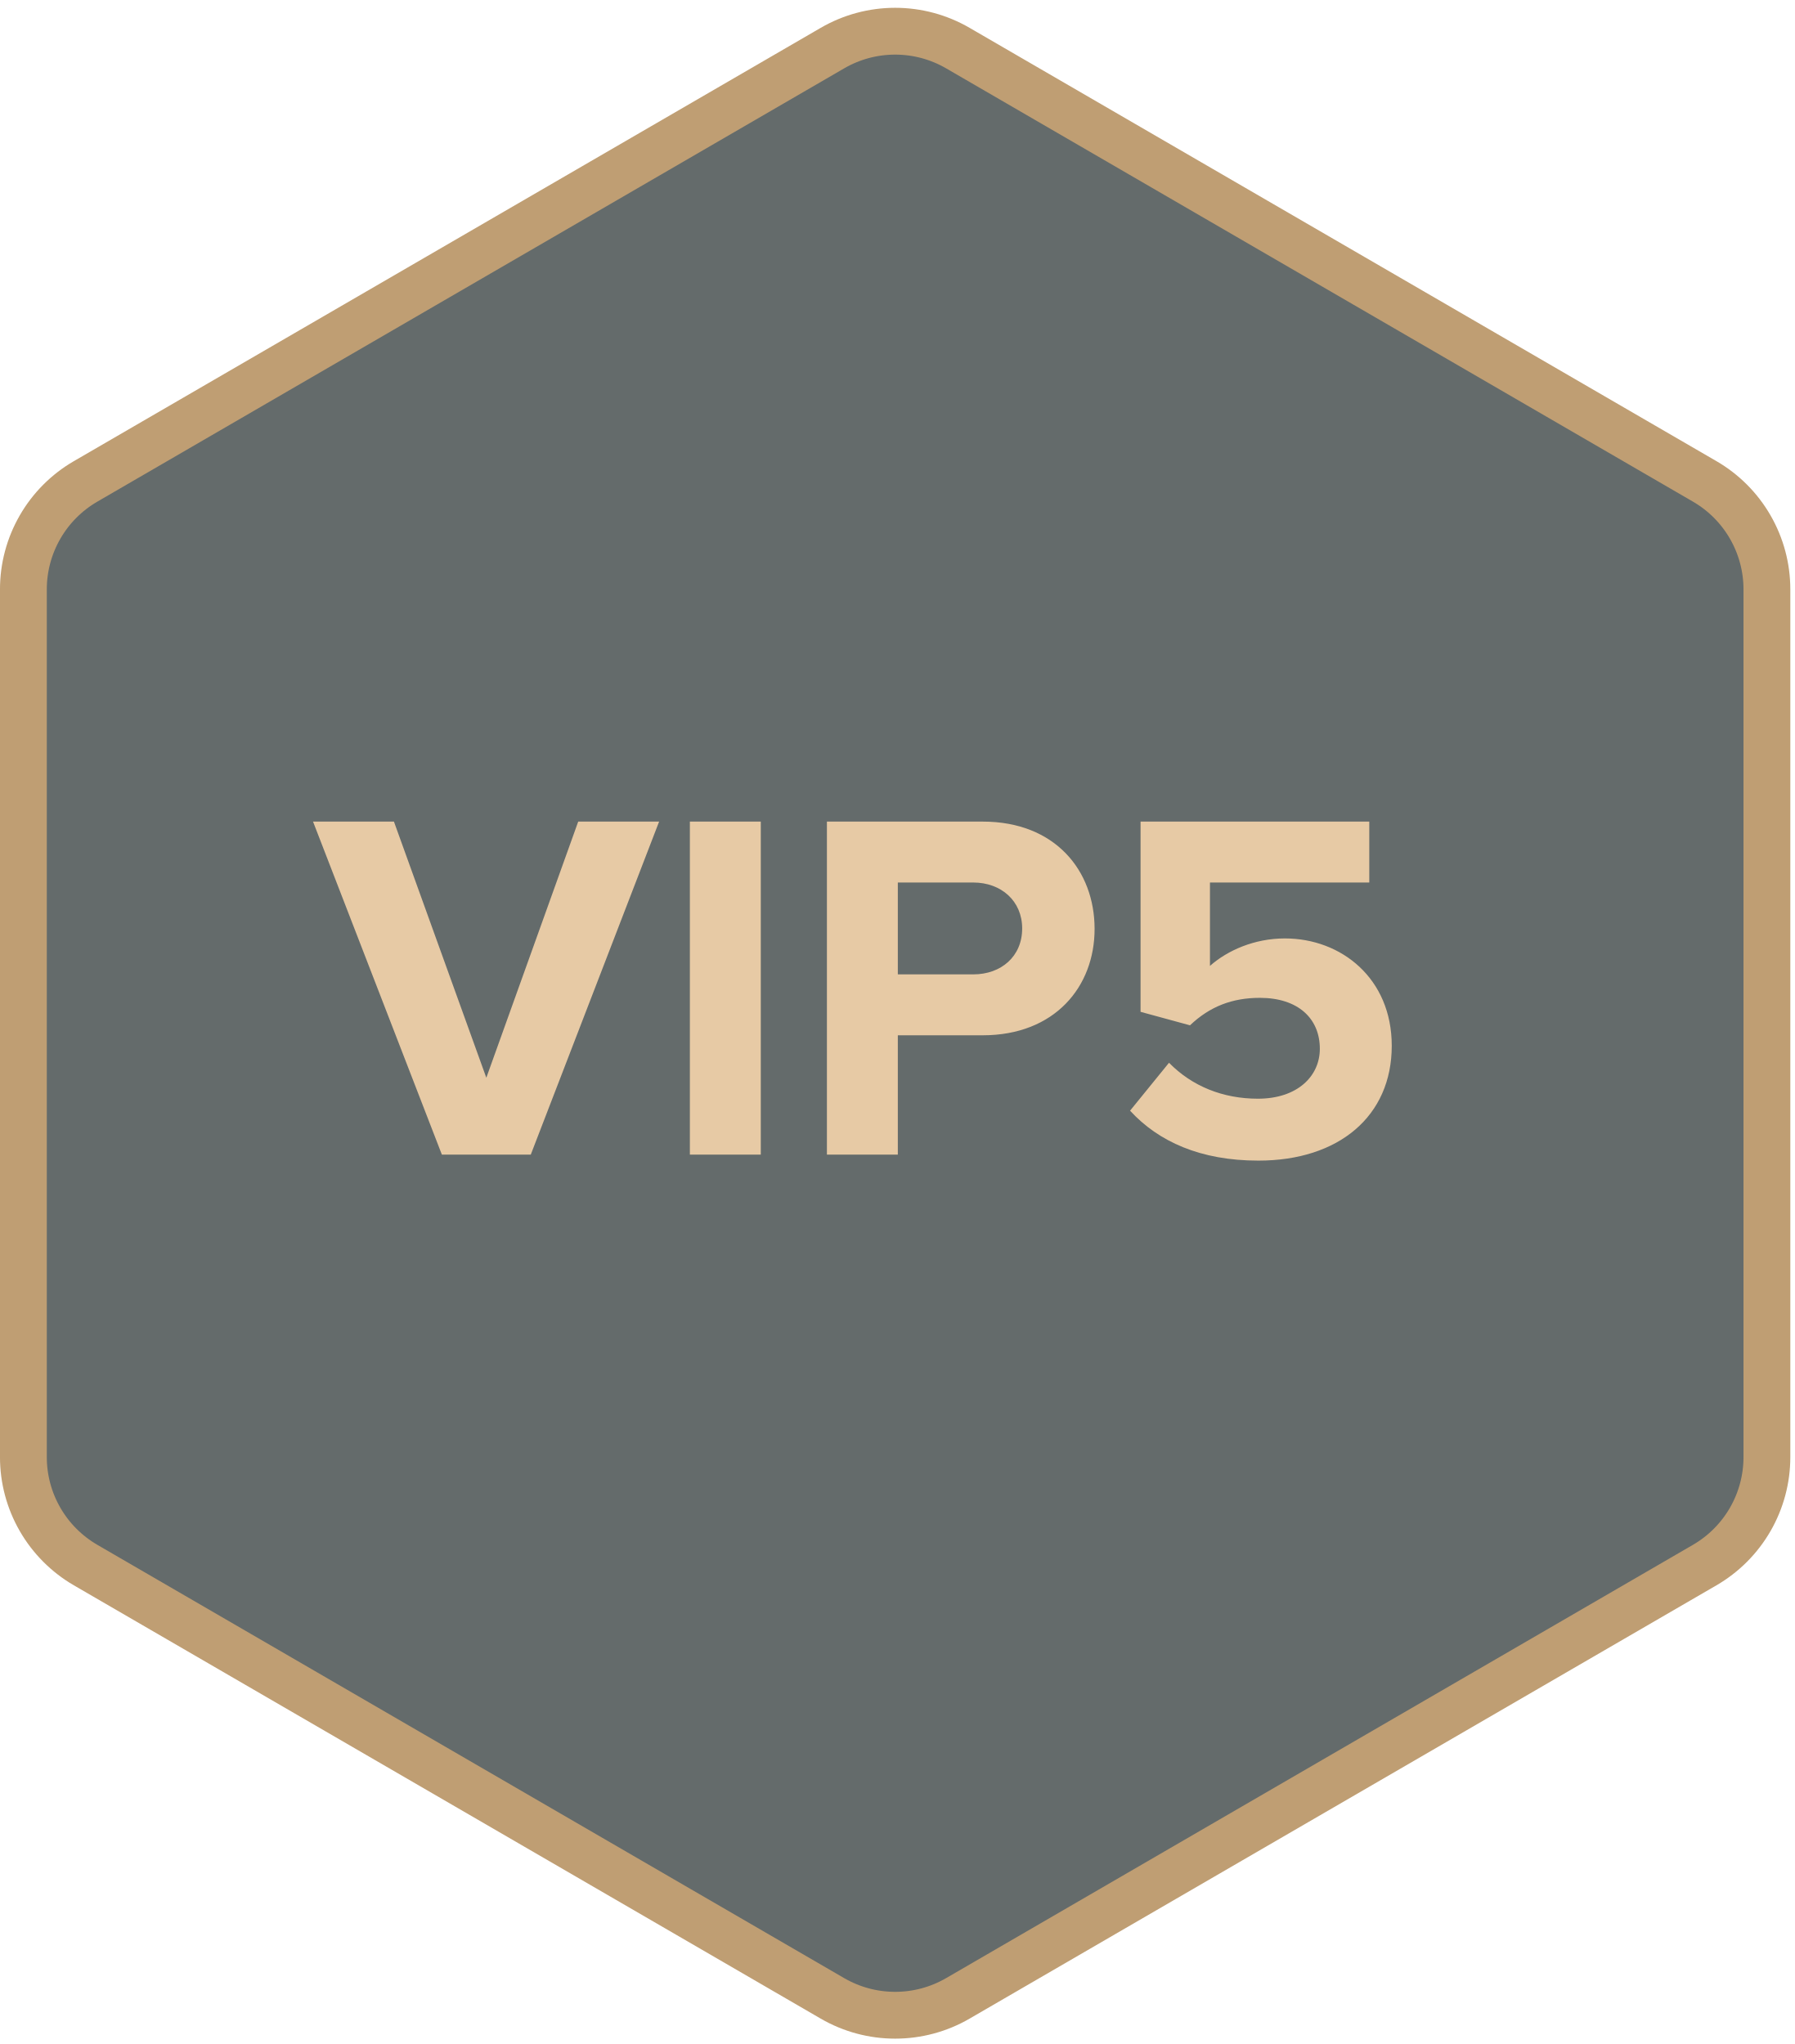
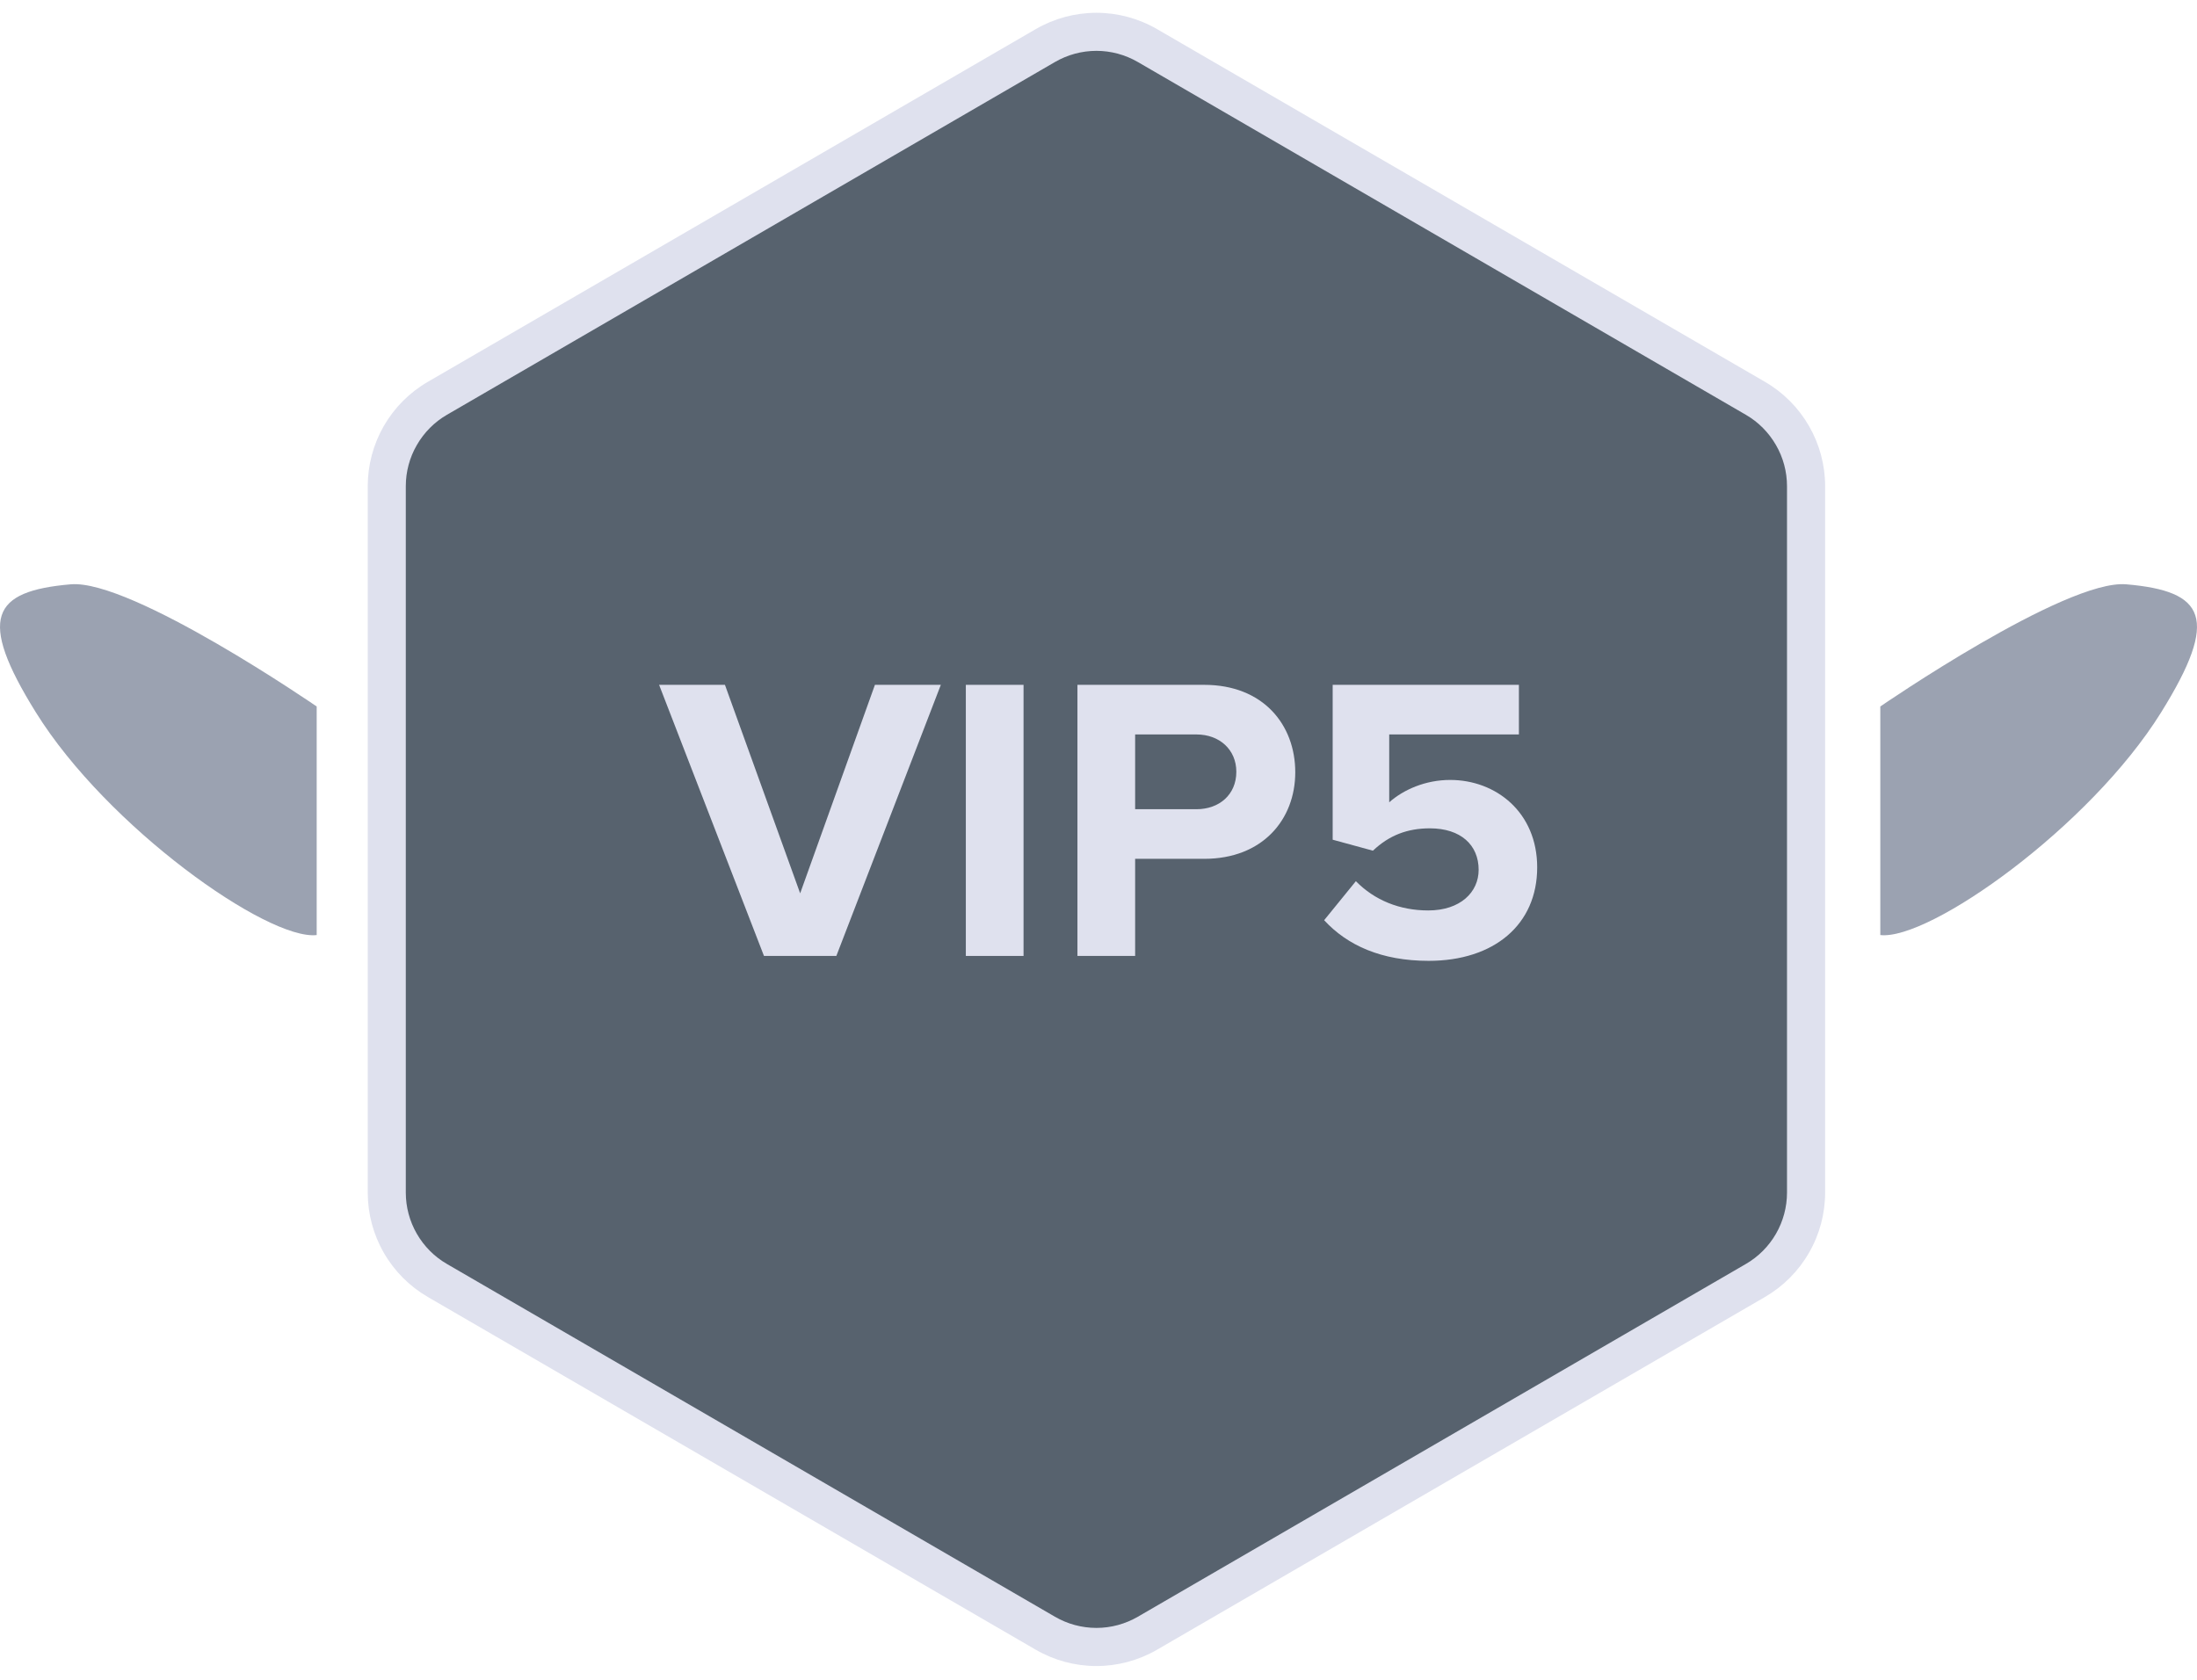
- <svg xmlns="http://www.w3.org/2000/svg" width="115" height="131" viewBox="0 0 115 131" fill="none">
-   <path d="M113.218 93.386C113.218 94.787 112.85 96.164 112.15 97.378C111.451 98.592 110.445 99.601 109.233 100.305L61.374 128.077C60.154 128.785 58.769 129.157 57.358 129.157C55.948 129.157 54.563 128.785 53.343 128.077L5.484 100.305C4.272 99.601 3.266 98.592 2.567 97.378C1.867 96.164 1.499 94.787 1.499 93.386V37.772C1.499 36.37 1.867 34.994 2.567 33.779C3.266 32.565 4.272 31.556 5.484 30.853L53.343 3.081C54.563 2.373 55.948 2 57.358 2C58.769 2 60.154 2.373 61.374 3.081L109.233 30.853C110.445 31.556 111.451 32.565 112.15 33.779C112.85 34.994 113.218 36.37 113.218 37.772V93.386Z" fill="#646B6B" stroke="#BF9E73" stroke-width="3" />
-   <path d="M28.314 74L20.058 52.656H25.242L31.162 69.072L37.05 52.656H42.234L34.01 74H28.314ZM44.205 74V52.656H48.749V74H44.205ZM52.986 74V52.656H62.97C67.61 52.656 70.138 55.792 70.138 59.536C70.138 63.248 67.578 66.352 62.97 66.352H57.53V74H52.986ZM65.498 59.504C65.498 57.744 64.154 56.56 62.362 56.56H57.53V62.448H62.362C64.154 62.448 65.498 61.296 65.498 59.504ZM72.411 71.184L74.907 68.112C76.379 69.616 78.363 70.416 80.603 70.416C83.131 70.416 84.571 68.976 84.571 67.216C84.571 65.264 83.163 63.952 80.731 63.952C78.971 63.952 77.531 64.496 76.251 65.712L73.083 64.848V52.656H87.739V56.56H77.531V61.904C78.651 60.912 80.379 60.144 82.331 60.144C85.947 60.144 89.179 62.704 89.179 67.024C89.179 71.536 85.787 74.384 80.635 74.384C76.923 74.384 74.235 73.168 72.411 71.184Z" fill="#E7CAA5" />
+ <svg xmlns="http://www.w3.org/2000/svg" width="34" height="26" viewBox="0 0 34 26" fill="none">
+   <path d="M4.901 10.935C4.901 10.935 2.037 8.964 1.095 9.044C-0.124 9.149 -0.356 9.561 0.555 11.026C1.659 12.802 4.142 14.558 4.901 14.473L4.901 10.935Z" fill="#9BA2B1" />
+   <path d="M29.099 10.935C29.099 10.935 31.963 8.964 32.905 9.044C34.124 9.149 34.356 9.561 33.445 11.026C32.341 12.802 29.858 14.558 29.099 14.473V10.935Z" fill="#9BA2B1" />
+   <path d="M27.95 18.459C27.95 18.735 27.877 19.005 27.74 19.244C27.602 19.483 27.405 19.681 27.166 19.819L17.757 25.279C17.517 25.419 17.245 25.492 16.968 25.492C16.69 25.492 16.418 25.419 16.178 25.279L6.769 19.819C6.531 19.681 6.333 19.483 6.195 19.244C6.058 19.005 5.986 18.735 5.986 18.459V7.525C5.986 7.25 6.058 6.979 6.195 6.74C6.333 6.502 6.531 6.303 6.769 6.165L16.178 0.705C16.418 0.566 16.69 0.492 16.968 0.492C17.245 0.492 17.517 0.566 17.757 0.705L27.166 6.165C27.405 6.303 27.602 6.502 27.74 6.74C27.877 6.979 27.95 7.25 27.95 7.525V18.459Z" fill="#57626E" />
+   <path fill-rule="evenodd" clip-rule="evenodd" d="M16.326 0.96C16.326 0.96 16.326 0.96 16.326 0.96L6.917 6.42C6.723 6.532 6.563 6.694 6.451 6.888C6.339 7.081 6.28 7.301 6.28 7.525C6.28 7.525 6.28 7.525 6.28 7.525V18.459C6.28 18.683 6.339 18.903 6.451 19.097C6.563 19.291 6.723 19.452 6.917 19.564L16.326 25.024C16.521 25.137 16.742 25.197 16.968 25.197C17.193 25.197 17.414 25.137 17.609 25.024L27.018 19.564C27.212 19.452 27.372 19.291 27.484 19.097C27.596 18.903 27.655 18.683 27.655 18.459V7.525C27.655 7.301 27.596 7.081 27.484 6.888C27.372 6.694 27.212 6.532 27.018 6.42L17.609 0.96C17.609 0.96 17.609 0.96 17.609 0.96C17.414 0.847 17.193 0.787 16.968 0.787C16.742 0.787 16.521 0.847 16.326 0.96ZM16.03 0.45C16.315 0.285 16.638 0.198 16.968 0.198C17.297 0.198 17.62 0.285 17.905 0.45L27.314 5.91C27.597 6.074 27.832 6.31 27.995 6.593C28.159 6.877 28.245 7.198 28.245 7.525V18.459C28.245 18.786 28.159 19.108 27.995 19.391C27.832 19.675 27.597 19.91 27.314 20.075L17.905 25.535C17.62 25.7 17.297 25.787 16.968 25.787C16.638 25.787 16.315 25.7 16.03 25.535L6.621 20.075C6.338 19.91 6.103 19.675 5.94 19.391C5.777 19.108 5.691 18.786 5.691 18.459V7.525C5.691 7.198 5.777 6.877 5.94 6.593C6.103 6.31 6.338 6.074 6.621 5.91C6.621 5.91 6.621 5.91 6.621 5.91L16.03 0.45Z" fill="#DFE1EE" />
+   <path d="M11.823 14.796L10.2 10.6H11.219L12.383 13.827L13.54 10.6H14.56L12.943 14.796H11.823Z" fill="#DFE1EE" />
+   <path d="M14.947 14.796V10.6H15.84V14.796H14.947Z" fill="#DFE1EE" />
+   <path d="M16.674 14.796V10.6H18.636C19.548 10.6 20.045 11.217 20.045 11.953C20.045 12.682 19.542 13.293 18.636 13.293H17.567V14.796H16.674ZM19.133 11.946C19.133 11.6 18.869 11.368 18.517 11.368H17.567V12.525H18.517C18.869 12.525 19.133 12.299 19.133 11.946Z" fill="#DFE1EE" />
+   <path d="M20.492 14.243L20.983 13.639C21.272 13.934 21.662 14.092 22.103 14.092C22.6 14.092 22.883 13.809 22.883 13.463C22.883 13.079 22.606 12.821 22.128 12.821C21.782 12.821 21.499 12.928 21.247 13.167L20.624 12.997V10.6H23.506V11.368H21.499V12.418C21.719 12.223 22.059 12.072 22.442 12.072C23.153 12.072 23.789 12.575 23.789 13.425C23.789 14.312 23.122 14.872 22.109 14.872C21.379 14.872 20.851 14.633 20.492 14.243Z" fill="#DFE1EE" />
</svg>
